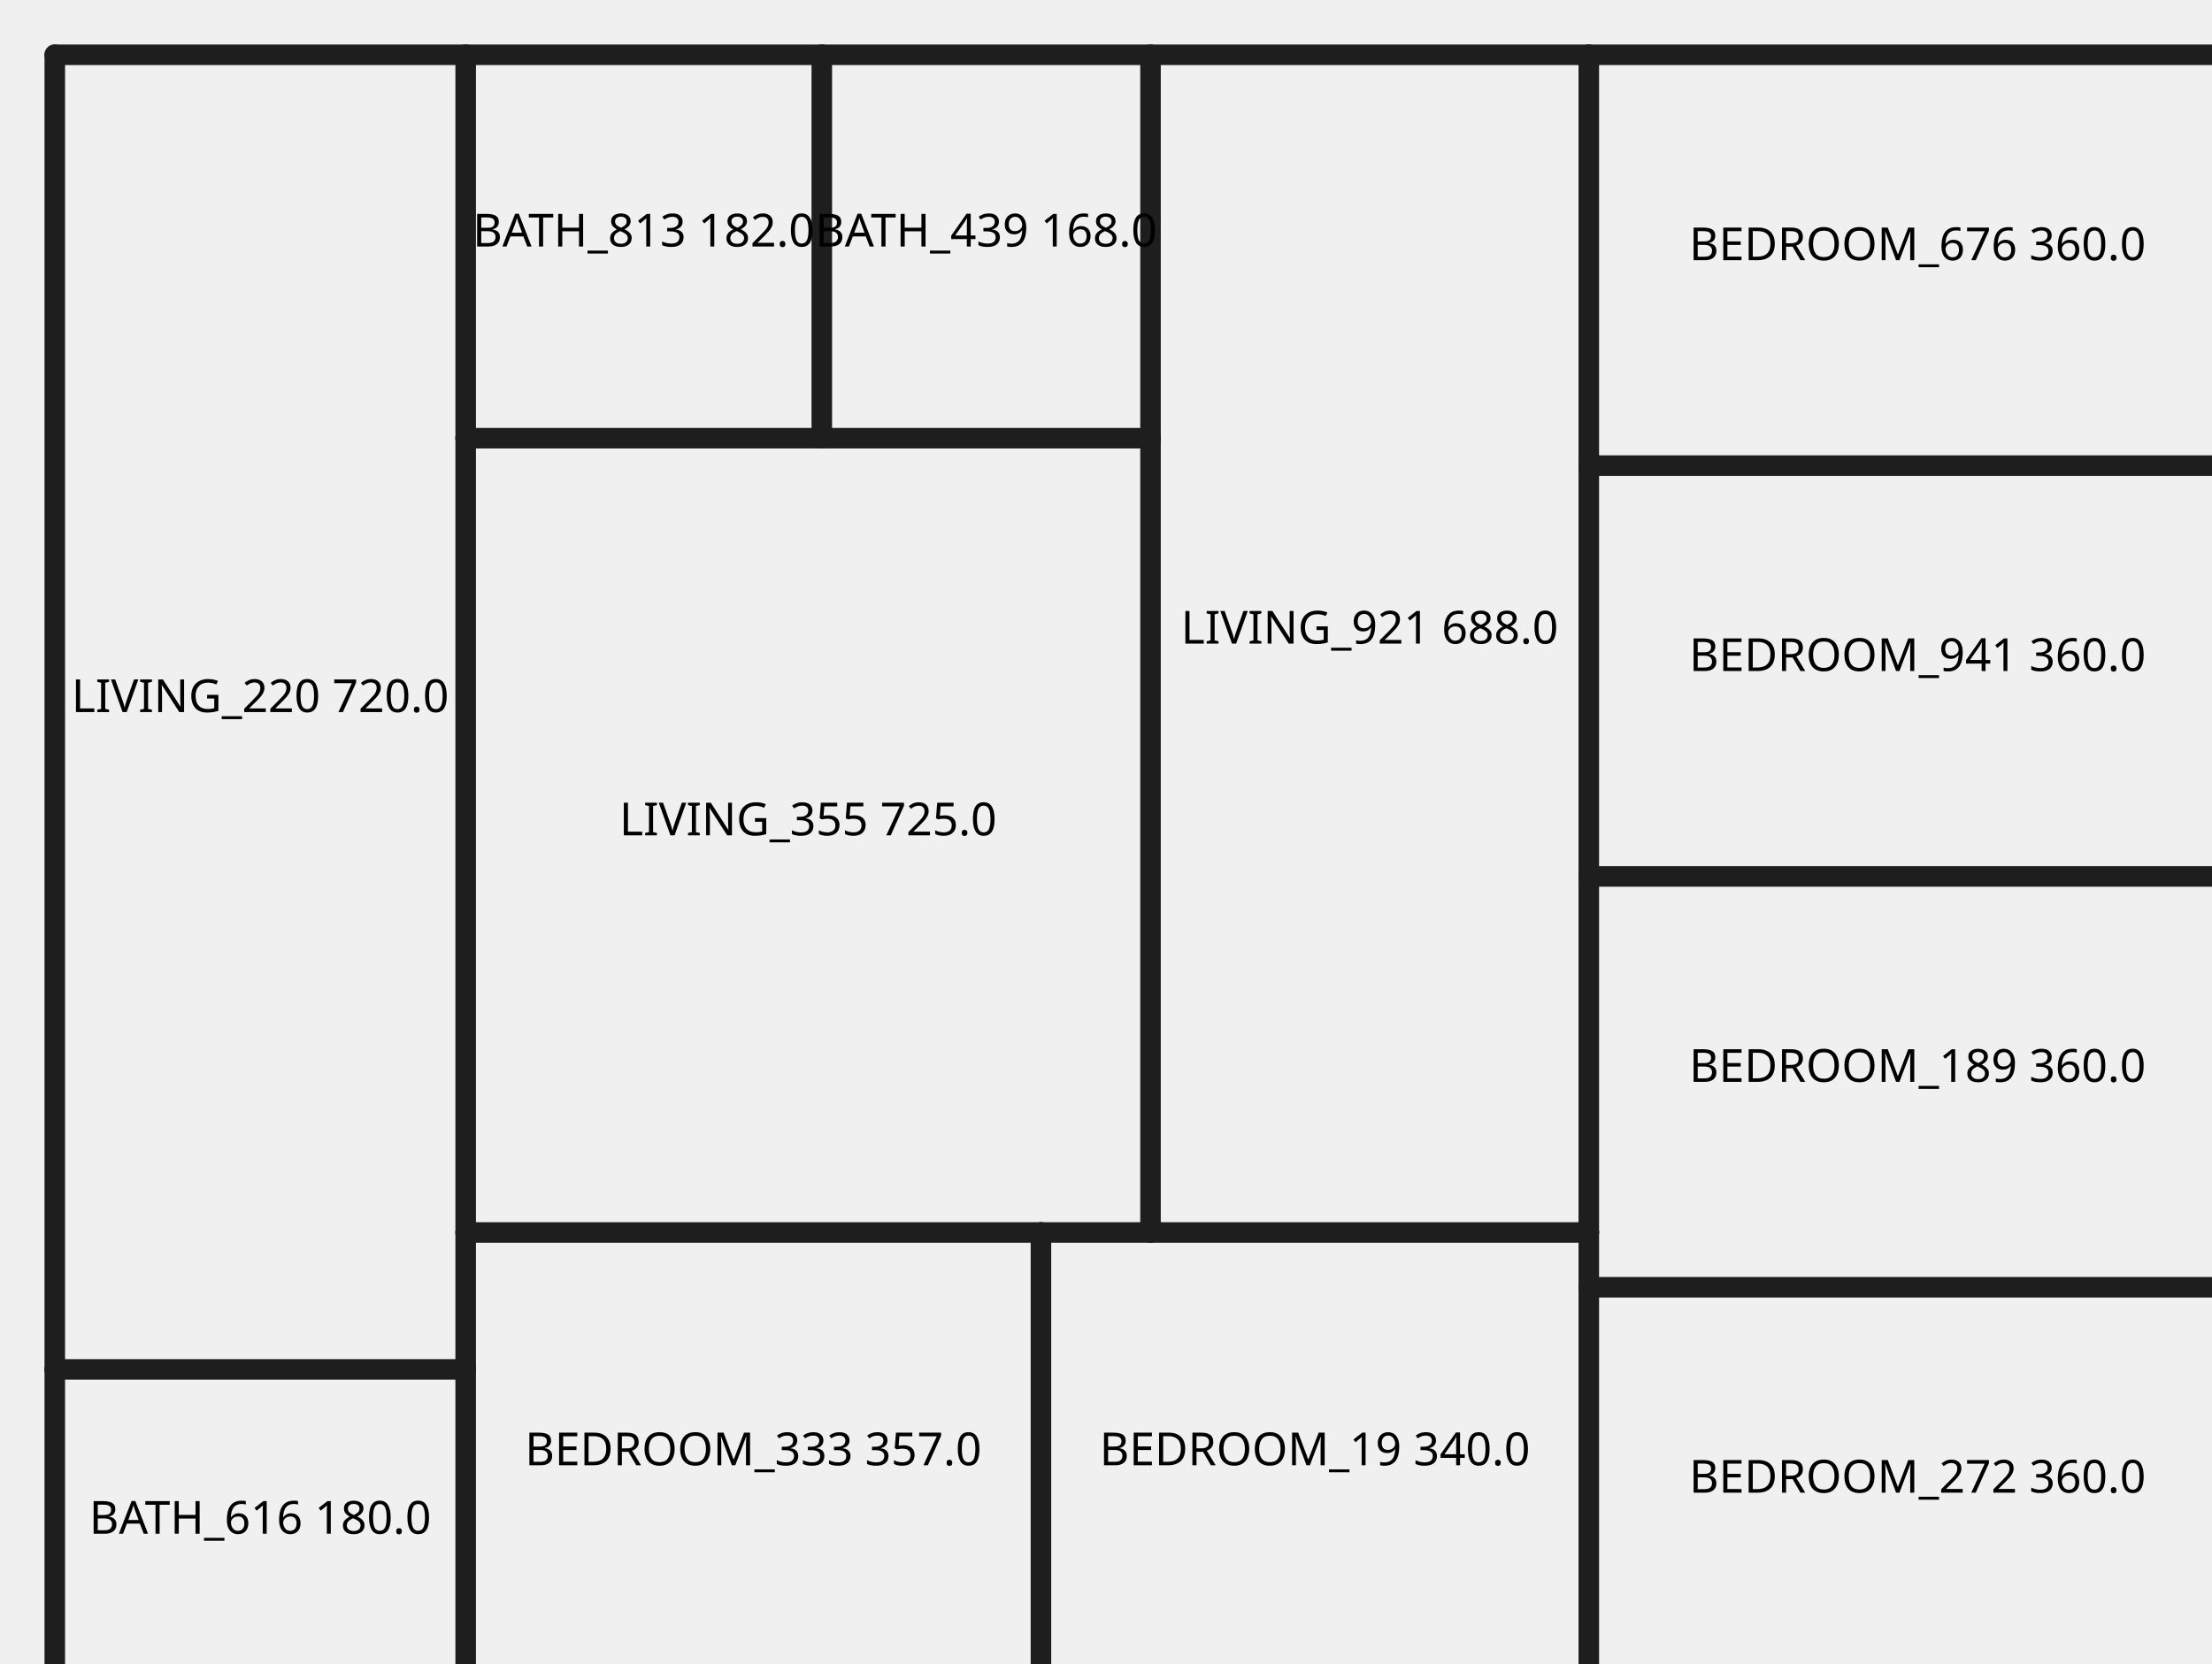
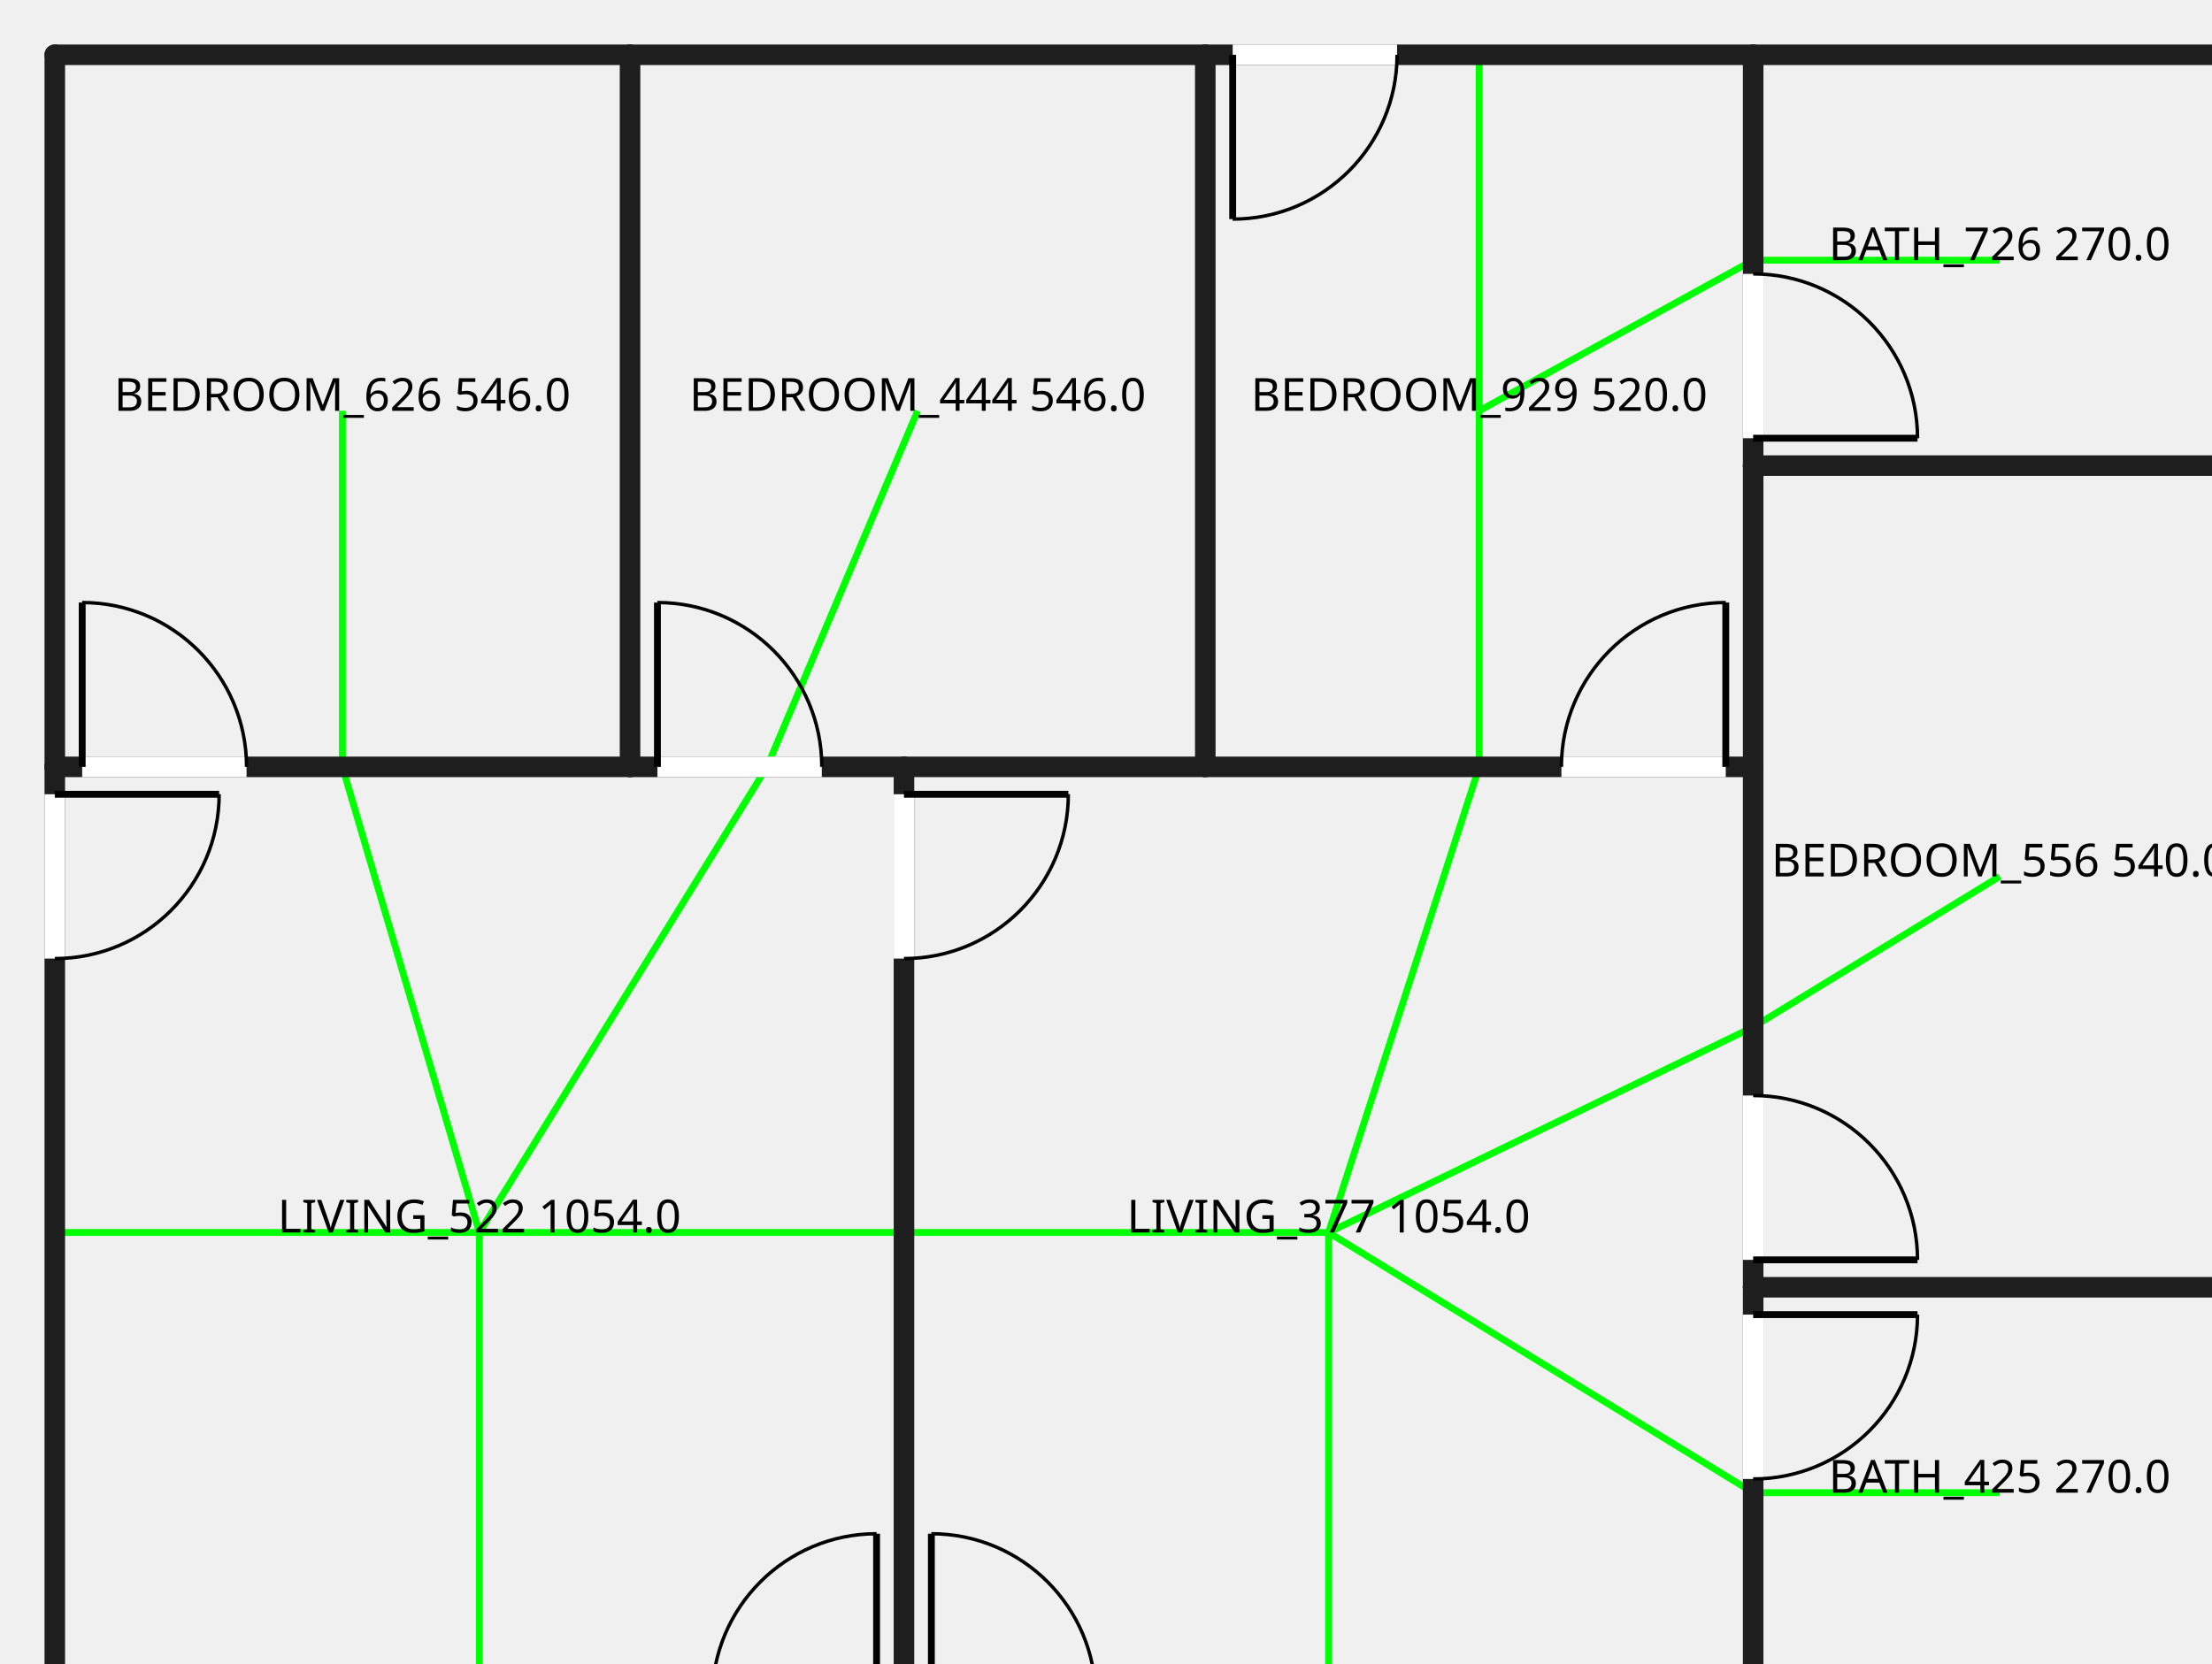
<svg xmlns="http://www.w3.org/2000/svg" baseProfile="full" height="100%" version="1.1" width="100%">
  <defs />
  <g transform="translate(32,32)">
-     <line stroke="rgb(30,30,30)" stroke-linecap="round" stroke-width="12" x1="896.0" x2="1280" y1="0.0" y2="0" />
-     <line stroke="rgb(30,30,30)" stroke-linecap="round" stroke-width="12" x1="240.0" x2="240.0" y1="688.0" y2="224.0" />
-     <line stroke="rgb(30,30,30)" stroke-linecap="round" stroke-width="12" x1="640.0" x2="640.0" y1="688.0" y2="224.0" />
-     <line stroke="rgb(30,30,30)" stroke-linecap="round" stroke-width="12" x1="640.0" x2="640.0" y1="224.0" y2="0.0" />
-     <line stroke="rgb(30,30,30)" stroke-linecap="round" stroke-width="12" x1="0" x2="240.0" y1="0" y2="0.0" />
-     <line stroke="rgb(30,30,30)" stroke-linecap="round" stroke-width="12" x1="1280.0" x2="1280.0" y1="240.0" y2="480.0" />
-     <line stroke="rgb(30,30,30)" stroke-linecap="round" stroke-width="12" x1="240.0" x2="240.0" y1="768.0" y2="688.0" />
-     <line stroke="rgb(30,30,30)" stroke-linecap="round" stroke-width="12" x1="1280.0" x2="896.0" y1="480.0" y2="480.0" />
-     <line stroke="rgb(30,30,30)" stroke-linecap="round" stroke-width="12" x1="576.0" x2="576.0" y1="960.0" y2="688.0" />
-     <line stroke="rgb(30,30,30)" stroke-linecap="round" stroke-width="12" x1="896.0" x2="896.0" y1="720.0" y2="688.0" />
-     <line stroke="rgb(30,30,30)" stroke-linecap="round" stroke-width="12" x1="448.0" x2="640.0" y1="0.0" y2="0.0" />
-     <line stroke="rgb(30,30,30)" stroke-linecap="round" stroke-width="12" x1="576.0" x2="240.0" y1="688.0" y2="688.0" />
-     <line stroke="rgb(30,30,30)" stroke-linecap="round" stroke-width="12" x1="240.0" x2="0.0" y1="768.0" y2="768.0" />
-     <line stroke="rgb(30,30,30)" stroke-linecap="round" stroke-width="12" x1="576.0" x2="240.0" y1="960.0" y2="960.0" />
+     <line stroke="rgb(0,255,0)" stroke-width="4" x1="248.0" x2="168.0" y1="688.0" y2="416.0" />
+     <line stroke="rgb(0,255,0)" stroke-width="4" x1="248.0" x2="416.0" y1="688.0" y2="416.0" />
+     <line stroke="rgb(0,255,0)" stroke-width="4" x1="248.0" x2="496.0" y1="688.0" y2="688.0" />
+     <line stroke="rgb(0,255,0)" stroke-width="4" x1="248.0" x2="248.0" y1="688.0" y2="960.0" />
+     <line stroke="rgb(0,255,0)" stroke-width="4" x1="248.0" x2="0.0" y1="688.0" y2="688.0" />
+     <line stroke="rgb(0,255,0)" stroke-width="4" x1="744.0" x2="832.0" y1="688.0" y2="416.0" />
+     <line stroke="rgb(0,255,0)" stroke-width="4" x1="744.0" x2="992.0" y1="688.0" y2="568.0" />
+     <line stroke="rgb(0,255,0)" stroke-width="4" x1="744.0" x2="992.0" y1="688.0" y2="840.0" />
+     <line stroke="rgb(0,255,0)" stroke-width="4" x1="744.0" x2="744.0" y1="688.0" y2="960.0" />
+     <line stroke="rgb(0,255,0)" stroke-width="4" x1="744.0" x2="496.0" y1="688.0" y2="688.0" />
+     <line stroke="rgb(0,255,0)" stroke-width="4" x1="168.0" x2="168.0" y1="208.0" y2="416.0" />
+     <line stroke="rgb(0,255,0)" stroke-width="4" x1="504.0" x2="416.0" y1="208.0" y2="416.0" />
+     <line stroke="rgb(0,255,0)" stroke-width="4" x1="832.0" x2="832.0" y1="208.0" y2="0.0" />
+     <line stroke="rgb(0,255,0)" stroke-width="4" x1="832.0" x2="992.0" y1="208.0" y2="120.0" />
+     <line stroke="rgb(0,255,0)" stroke-width="4" x1="832.0" x2="832.0" y1="208.0" y2="416.0" />
+     <line stroke="rgb(0,255,0)" stroke-width="4" x1="1136.0" x2="992.0" y1="120.0" y2="120.0" />
+     <line stroke="rgb(0,255,0)" stroke-width="4" x1="1136.0" x2="992.0" y1="840.0" y2="840.0" />
+     <line stroke="rgb(0,255,0)" stroke-width="4" x1="1136.0" x2="992.0" y1="480.0" y2="568.0" />
+     <line stroke="rgb(30,30,30)" stroke-linecap="round" stroke-width="12" x1="336.0" x2="672.0" y1="0.0" y2="0.0" />
+     <line stroke="rgb(30,30,30)" stroke-linecap="round" stroke-width="12" x1="992.0" x2="992.0" y1="720.0" y2="416.0" />
+     <line stroke="white" stroke-width="12" x1="992.0" x2="992.0" y1="704.0" y2="608.0" />
+     <line stroke="rgb(0,0,0)" stroke-width="4" x1="992.0" x2="1088.0" y1="704.0" y2="704.0" />
+     <path d="M992.0 608.0 A 96 96 -1 0,1 1088.0 704.0" fill="none" stroke="black" stroke-width="2" />
+     <line stroke="rgb(30,30,30)" stroke-linecap="round" stroke-width="12" x1="1280.0" x2="992.0" y1="240.0" y2="240.0" />
+     <line stroke="rgb(30,30,30)" stroke-linecap="round" stroke-width="12" x1="1280.0" x2="1280.0" y1="240.0" y2="720.0" />
+     <line stroke="rgb(30,30,30)" stroke-linecap="round" stroke-width="12" x1="672.0" x2="496.0" y1="416.0" y2="416.0" />
+     <line stroke="rgb(30,30,30)" stroke-linecap="round" stroke-width="12" x1="992.0" x2="496.0" y1="960.0" y2="960.0" />
+     <line stroke="white" stroke-width="12" x1="512.0" x2="608.0" y1="960.0" y2="960.0" />
+     <line stroke="rgb(0,0,0)" stroke-width="4" x1="512.0" x2="512.0" y1="960.0" y2="864.0" />
+     <path d="M608.0 960.0 A 96 96 -1 0,0 512.0 864.0" fill="none" stroke="black" stroke-width="2" />
+     <line stroke="rgb(30,30,30)" stroke-linecap="round" stroke-width="12" x1="496.0" x2="336.0" y1="416.0" y2="416.0" />
+     <line stroke="white" stroke-width="12" x1="352.0" x2="448.0" y1="416.0" y2="416.0" />
+     <line stroke="rgb(0,0,0)" stroke-width="4" x1="352.0" x2="352.0" y1="416.0" y2="320.0" />
+     <path d="M448.0 416.0 A 96 96 -1 0,0 352.0 320.0" fill="none" stroke="black" stroke-width="2" />
+     <line stroke="rgb(30,30,30)" stroke-linecap="round" stroke-width="12" x1="336.0" x2="336.0" y1="416.0" y2="0.0" />
+     <line stroke="rgb(30,30,30)" stroke-linecap="round" stroke-width="12" x1="0.0" x2="0" y1="416.0" y2="0" />
+     <line stroke="rgb(30,30,30)" stroke-linecap="round" stroke-width="12" x1="672.0" x2="672.0" y1="416.0" y2="0.0" />
+     <line stroke="rgb(30,30,30)" stroke-linecap="round" stroke-width="12" x1="336.0" x2="0.0" y1="416.0" y2="416.0" />
+     <line stroke="white" stroke-width="12" x1="16.0" x2="112.0" y1="416.0" y2="416.0" />
+     <line stroke="rgb(0,0,0)" stroke-width="4" x1="16.0" x2="16.0" y1="416.0" y2="320.0" />
+     <path d="M112.0 416.0 A 96 96 -1 0,0 16.0 320.0" fill="none" stroke="black" stroke-width="2" />
+     <line stroke="rgb(30,30,30)" stroke-linecap="round" stroke-width="12" x1="496.0" x2="496.0" y1="960.0" y2="416.0" />
+     <line stroke="white" stroke-width="12" x1="496.0" x2="496.0" y1="432.0" y2="528.0" />
+     <line stroke="rgb(0,0,0)" stroke-width="4" x1="496.0" x2="592.0" y1="432.0" y2="432.0" />
+     <path d="M496.0 528.0 A 96 96 -1 0,0 592.0 432.0" fill="none" stroke="black" stroke-width="2" />
+     <line stroke="rgb(30,30,30)" stroke-linecap="round" stroke-width="12" x1="1280" x2="992.0" y1="960" y2="960.0" />
+     <line stroke="rgb(30,30,30)" stroke-linecap="round" stroke-width="12" x1="0" x2="336.0" y1="0" y2="0.0" />
+     <line stroke="rgb(30,30,30)" stroke-linecap="round" stroke-width="12" x1="992.0" x2="1280" y1="0.0" y2="0" />
+     <line stroke="rgb(30,30,30)" stroke-linecap="round" stroke-width="12" x1="1280.0" x2="992.0" y1="720.0" y2="720.0" />
+     <line stroke="rgb(30,30,30)" stroke-linecap="round" stroke-width="12" x1="1280.0" x2="1280" y1="720.0" y2="960" />
+     <line stroke="rgb(30,30,30)" stroke-linecap="round" stroke-width="12" x1="992.0" x2="672.0" y1="416.0" y2="416.0" />
+     <line stroke="white" stroke-width="12" x1="976" x2="880" y1="416" y2="416" />
+     <line stroke="rgb(0,0,0)" stroke-width="4" x1="976" x2="976" y1="416" y2="320" />
+     <path d="M880 416 A 96 96 -1 0,1 976 320" fill="none" stroke="black" stroke-width="2" />
    <line stroke="rgb(30,30,30)" stroke-linecap="round" stroke-width="12" x1="1280" x2="1280.0" y1="0" y2="240.0" />
-     <line stroke="rgb(30,30,30)" stroke-linecap="round" stroke-width="12" x1="896.0" x2="896.0" y1="240.0" y2="0.0" />
-     <line stroke="rgb(30,30,30)" stroke-linecap="round" stroke-width="12" x1="240.0" x2="240.0" y1="960.0" y2="768.0" />
-     <line stroke="rgb(30,30,30)" stroke-linecap="round" stroke-width="12" x1="1280.0" x2="1280" y1="720.0" y2="960" />
-     <line stroke="rgb(30,30,30)" stroke-linecap="round" stroke-width="12" x1="240.0" x2="240.0" y1="224.0" y2="0.0" />
-     <line stroke="rgb(30,30,30)" stroke-linecap="round" stroke-width="12" x1="1280" x2="896.0" y1="960" y2="960.0" />
-     <line stroke="rgb(30,30,30)" stroke-linecap="round" stroke-width="12" x1="240.0" x2="0" y1="960.0" y2="960" />
-     <line stroke="rgb(30,30,30)" stroke-linecap="round" stroke-width="12" x1="640.0" x2="896.0" y1="0.0" y2="0.0" />
-     <line stroke="rgb(30,30,30)" stroke-linecap="round" stroke-width="12" x1="448.0" x2="240.0" y1="224.0" y2="224.0" />
-     <line stroke="rgb(30,30,30)" stroke-linecap="round" stroke-width="12" x1="1280.0" x2="1280.0" y1="480.0" y2="720.0" />
-     <line stroke="rgb(30,30,30)" stroke-linecap="round" stroke-width="12" x1="0" x2="0.0" y1="960" y2="768.0" />
-     <line stroke="rgb(30,30,30)" stroke-linecap="round" stroke-width="12" x1="896.0" x2="576.0" y1="960.0" y2="960.0" />
-     <line stroke="rgb(30,30,30)" stroke-linecap="round" stroke-width="12" x1="448.0" x2="448.0" y1="224.0" y2="0.0" />
-     <line stroke="rgb(30,30,30)" stroke-linecap="round" stroke-width="12" x1="896.0" x2="896.0" y1="480.0" y2="240.0" />
-     <line stroke="rgb(30,30,30)" stroke-linecap="round" stroke-width="12" x1="896.0" x2="896.0" y1="688.0" y2="480.0" />
-     <line stroke="rgb(30,30,30)" stroke-linecap="round" stroke-width="12" x1="0.0" x2="0" y1="768.0" y2="0" />
-     <line stroke="rgb(30,30,30)" stroke-linecap="round" stroke-width="12" x1="1280.0" x2="896.0" y1="240.0" y2="240.0" />
-     <line stroke="rgb(30,30,30)" stroke-linecap="round" stroke-width="12" x1="1280.0" x2="896.0" y1="720.0" y2="720.0" />
-     <line stroke="rgb(30,30,30)" stroke-linecap="round" stroke-width="12" x1="240.0" x2="448.0" y1="0.0" y2="0.0" />
-     <line stroke="rgb(30,30,30)" stroke-linecap="round" stroke-width="12" x1="640.0" x2="448.0" y1="224.0" y2="224.0" />
-     <line stroke="rgb(30,30,30)" stroke-linecap="round" stroke-width="12" x1="640.0" x2="576.0" y1="688.0" y2="688.0" />
-     <line stroke="rgb(30,30,30)" stroke-linecap="round" stroke-width="12" x1="896.0" x2="640.0" y1="688.0" y2="688.0" />
-     <line stroke="rgb(30,30,30)" stroke-linecap="round" stroke-width="12" x1="896.0" x2="896.0" y1="960.0" y2="720.0" />
-     <text style="font-family: sans-serif; font-size: 20pt" text-anchor="middle" x="120.0" y="864.0">BATH_616 180.0</text>
-     <text style="font-family: sans-serif; font-size: 20pt" text-anchor="middle" x="120.0" y="384.0">LIVING_220 720.0</text>
-     <text style="font-family: sans-serif; font-size: 20pt" text-anchor="middle" x="408.0" y="824.0">BEDROOM_333 357.0</text>
-     <text style="font-family: sans-serif; font-size: 20pt" text-anchor="middle" x="736.0" y="824.0">BEDROOM_19 340.0</text>
-     <text style="font-family: sans-serif; font-size: 20pt" text-anchor="middle" x="768.0" y="344.0">LIVING_921 688.0</text>
-     <text style="font-family: sans-serif; font-size: 20pt" text-anchor="middle" x="440.0" y="456.0">LIVING_355 725.0</text>
-     <text style="font-family: sans-serif; font-size: 20pt" text-anchor="middle" x="344.0" y="112.0">BATH_813 182.0</text>
-     <text style="font-family: sans-serif; font-size: 20pt" text-anchor="middle" x="544.0" y="112.0">BATH_439 168.0</text>
-     <text style="font-family: sans-serif; font-size: 20pt" text-anchor="middle" x="1088.0" y="840.0">BEDROOM_272 360.0</text>
-     <text style="font-family: sans-serif; font-size: 20pt" text-anchor="middle" x="1088.0" y="600.0">BEDROOM_189 360.0</text>
-     <text style="font-family: sans-serif; font-size: 20pt" text-anchor="middle" x="1088.0" y="360.0">BEDROOM_941 360.0</text>
-     <text style="font-family: sans-serif; font-size: 20pt" text-anchor="middle" x="1088.0" y="120.0">BEDROOM_676 360.0</text>
+     <line stroke="rgb(30,30,30)" stroke-linecap="round" stroke-width="12" x1="496.0" x2="0" y1="960.0" y2="960" />
+     <line stroke="white" stroke-width="12" x1="480.0" x2="384.0" y1="960" y2="960" />
+     <line stroke="rgb(0,0,0)" stroke-width="4" x1="480.0" x2="480.0" y1="960" y2="864" />
+     <path d="M384.0 960 A 96 96 -1 0,1 480.0 864" fill="none" stroke="black" stroke-width="2" />
+     <line stroke="rgb(30,30,30)" stroke-linecap="round" stroke-width="12" x1="992.0" x2="992.0" y1="960.0" y2="720.0" />
+     <line stroke="white" stroke-width="12" x1="992.0" x2="992.0" y1="736.0" y2="832.0" />
+     <line stroke="rgb(0,0,0)" stroke-width="4" x1="992.0" x2="1088.0" y1="736.0" y2="736.0" />
+     <path d="M992.0 832.0 A 96 96 -1 0,0 1088.0 736.0" fill="none" stroke="black" stroke-width="2" />
+     <line stroke="rgb(30,30,30)" stroke-linecap="round" stroke-width="12" x1="0" x2="0.0" y1="960" y2="416.0" />
+     <line stroke="white" stroke-width="12" x1="0.0" x2="0.0" y1="432" y2="528" />
+     <line stroke="rgb(0,0,0)" stroke-width="4" x1="0.0" x2="96.0" y1="432" y2="432" />
+     <path d="M0.0 528 A 96 96 -1 0,0 96.0 432" fill="none" stroke="black" stroke-width="2" />
+     <line stroke="rgb(30,30,30)" stroke-linecap="round" stroke-width="12" x1="992.0" x2="992.0" y1="416.0" y2="240.0" />
+     <line stroke="rgb(30,30,30)" stroke-linecap="round" stroke-width="12" x1="672.0" x2="992.0" y1="0.0" y2="0.0" />
+     <line stroke="white" stroke-width="12" x1="688" x2="784" y1="0.0" y2="0.0" />
+     <line stroke="rgb(0,0,0)" stroke-width="4" x1="688" x2="688" y1="0.0" y2="96.0" />
+     <path d="M784 0.0 A 96 96 -1 0,1 688 96.0" fill="none" stroke="black" stroke-width="2" />
+     <line stroke="rgb(30,30,30)" stroke-linecap="round" stroke-width="12" x1="992.0" x2="992.0" y1="240.0" y2="0.0" />
+     <line stroke="white" stroke-width="12" x1="992.0" x2="992.0" y1="224.0" y2="128.0" />
+     <line stroke="rgb(0,0,0)" stroke-width="4" x1="992.0" x2="1088.0" y1="224.0" y2="224.0" />
+     <path d="M992.0 128.0 A 96 96 -1 0,1 1088.0 224.0" fill="none" stroke="black" stroke-width="2" />
+     <text style="font-family: sans-serif; font-size: 20pt" text-anchor="middle" x="248.0" y="688.0">LIVING_522 1054.0</text>
+     <text style="font-family: sans-serif; font-size: 20pt" text-anchor="middle" x="744.0" y="688.0">LIVING_377 1054.0</text>
+     <text style="font-family: sans-serif; font-size: 20pt" text-anchor="middle" x="168.0" y="208.0">BEDROOM_626 546.0</text>
+     <text style="font-family: sans-serif; font-size: 20pt" text-anchor="middle" x="504.0" y="208.0">BEDROOM_444 546.0</text>
+     <text style="font-family: sans-serif; font-size: 20pt" text-anchor="middle" x="832.0" y="208.0">BEDROOM_929 520.0</text>
+     <text style="font-family: sans-serif; font-size: 20pt" text-anchor="middle" x="1136.0" y="120.0">BATH_726 270.0</text>
+     <text style="font-family: sans-serif; font-size: 20pt" text-anchor="middle" x="1136.0" y="840.0">BATH_425 270.0</text>
+     <text style="font-family: sans-serif; font-size: 20pt" text-anchor="middle" x="1136.0" y="480.0">BEDROOM_556 540.0</text>
  </g>
</svg>
